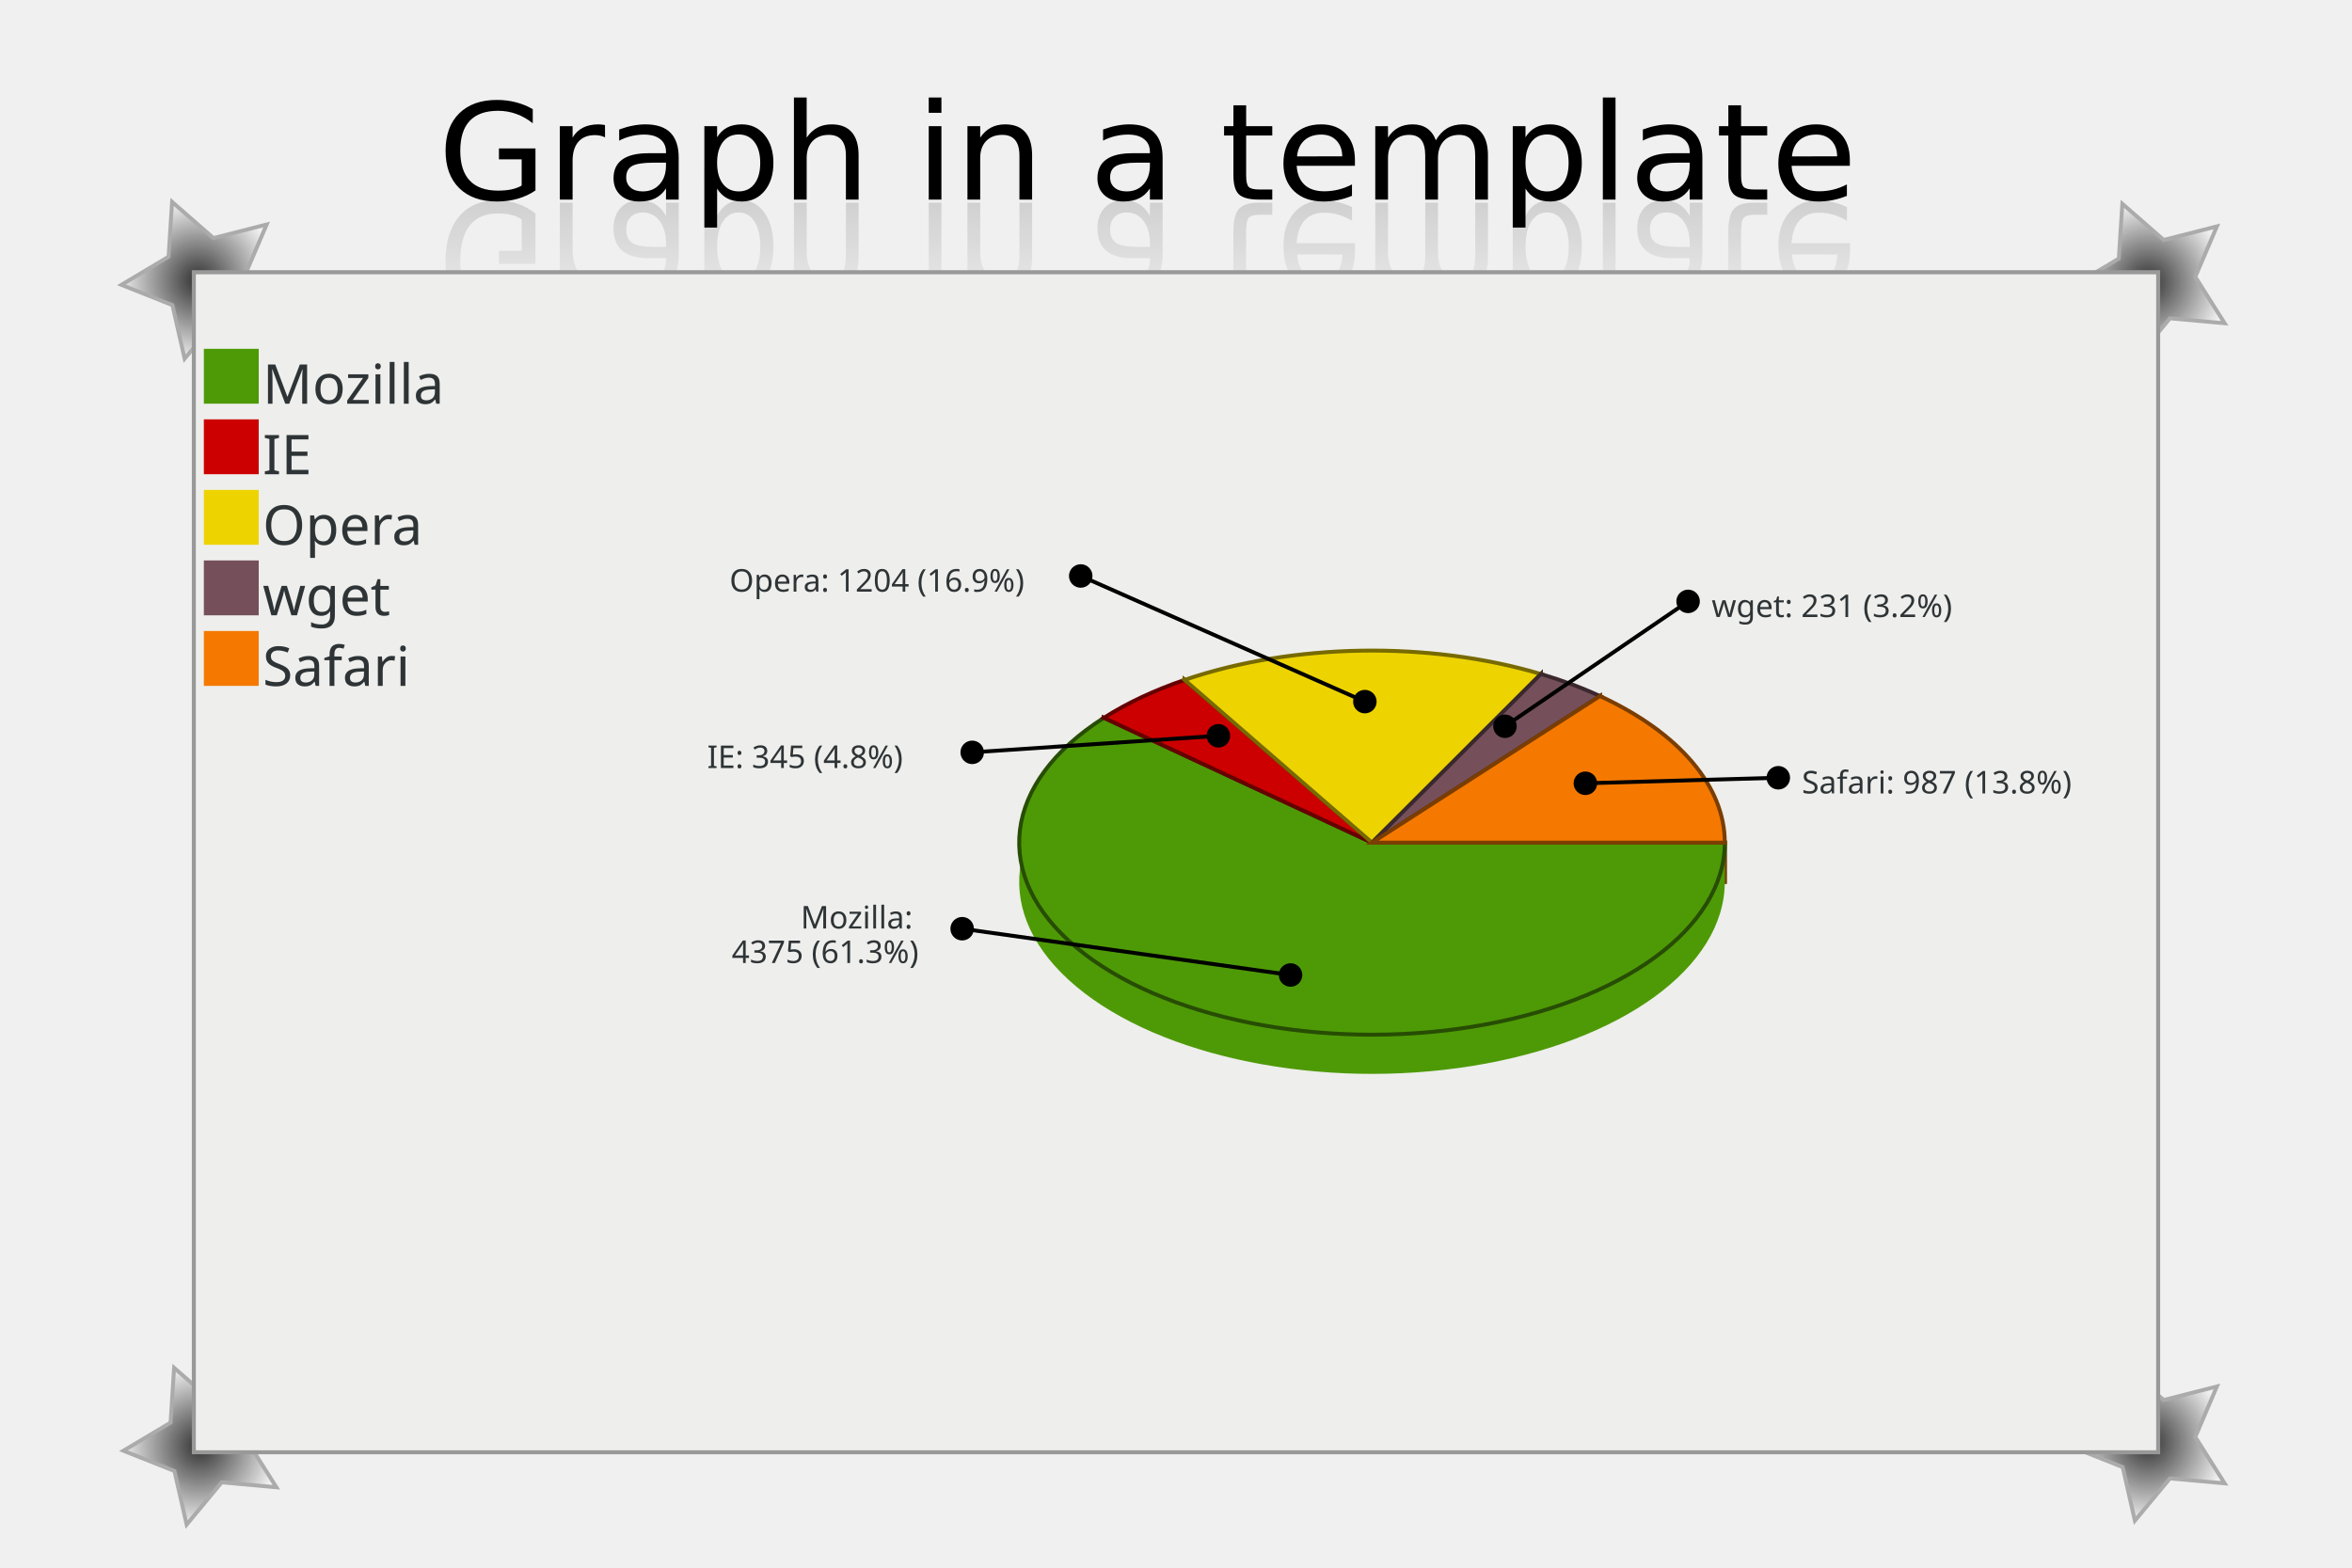
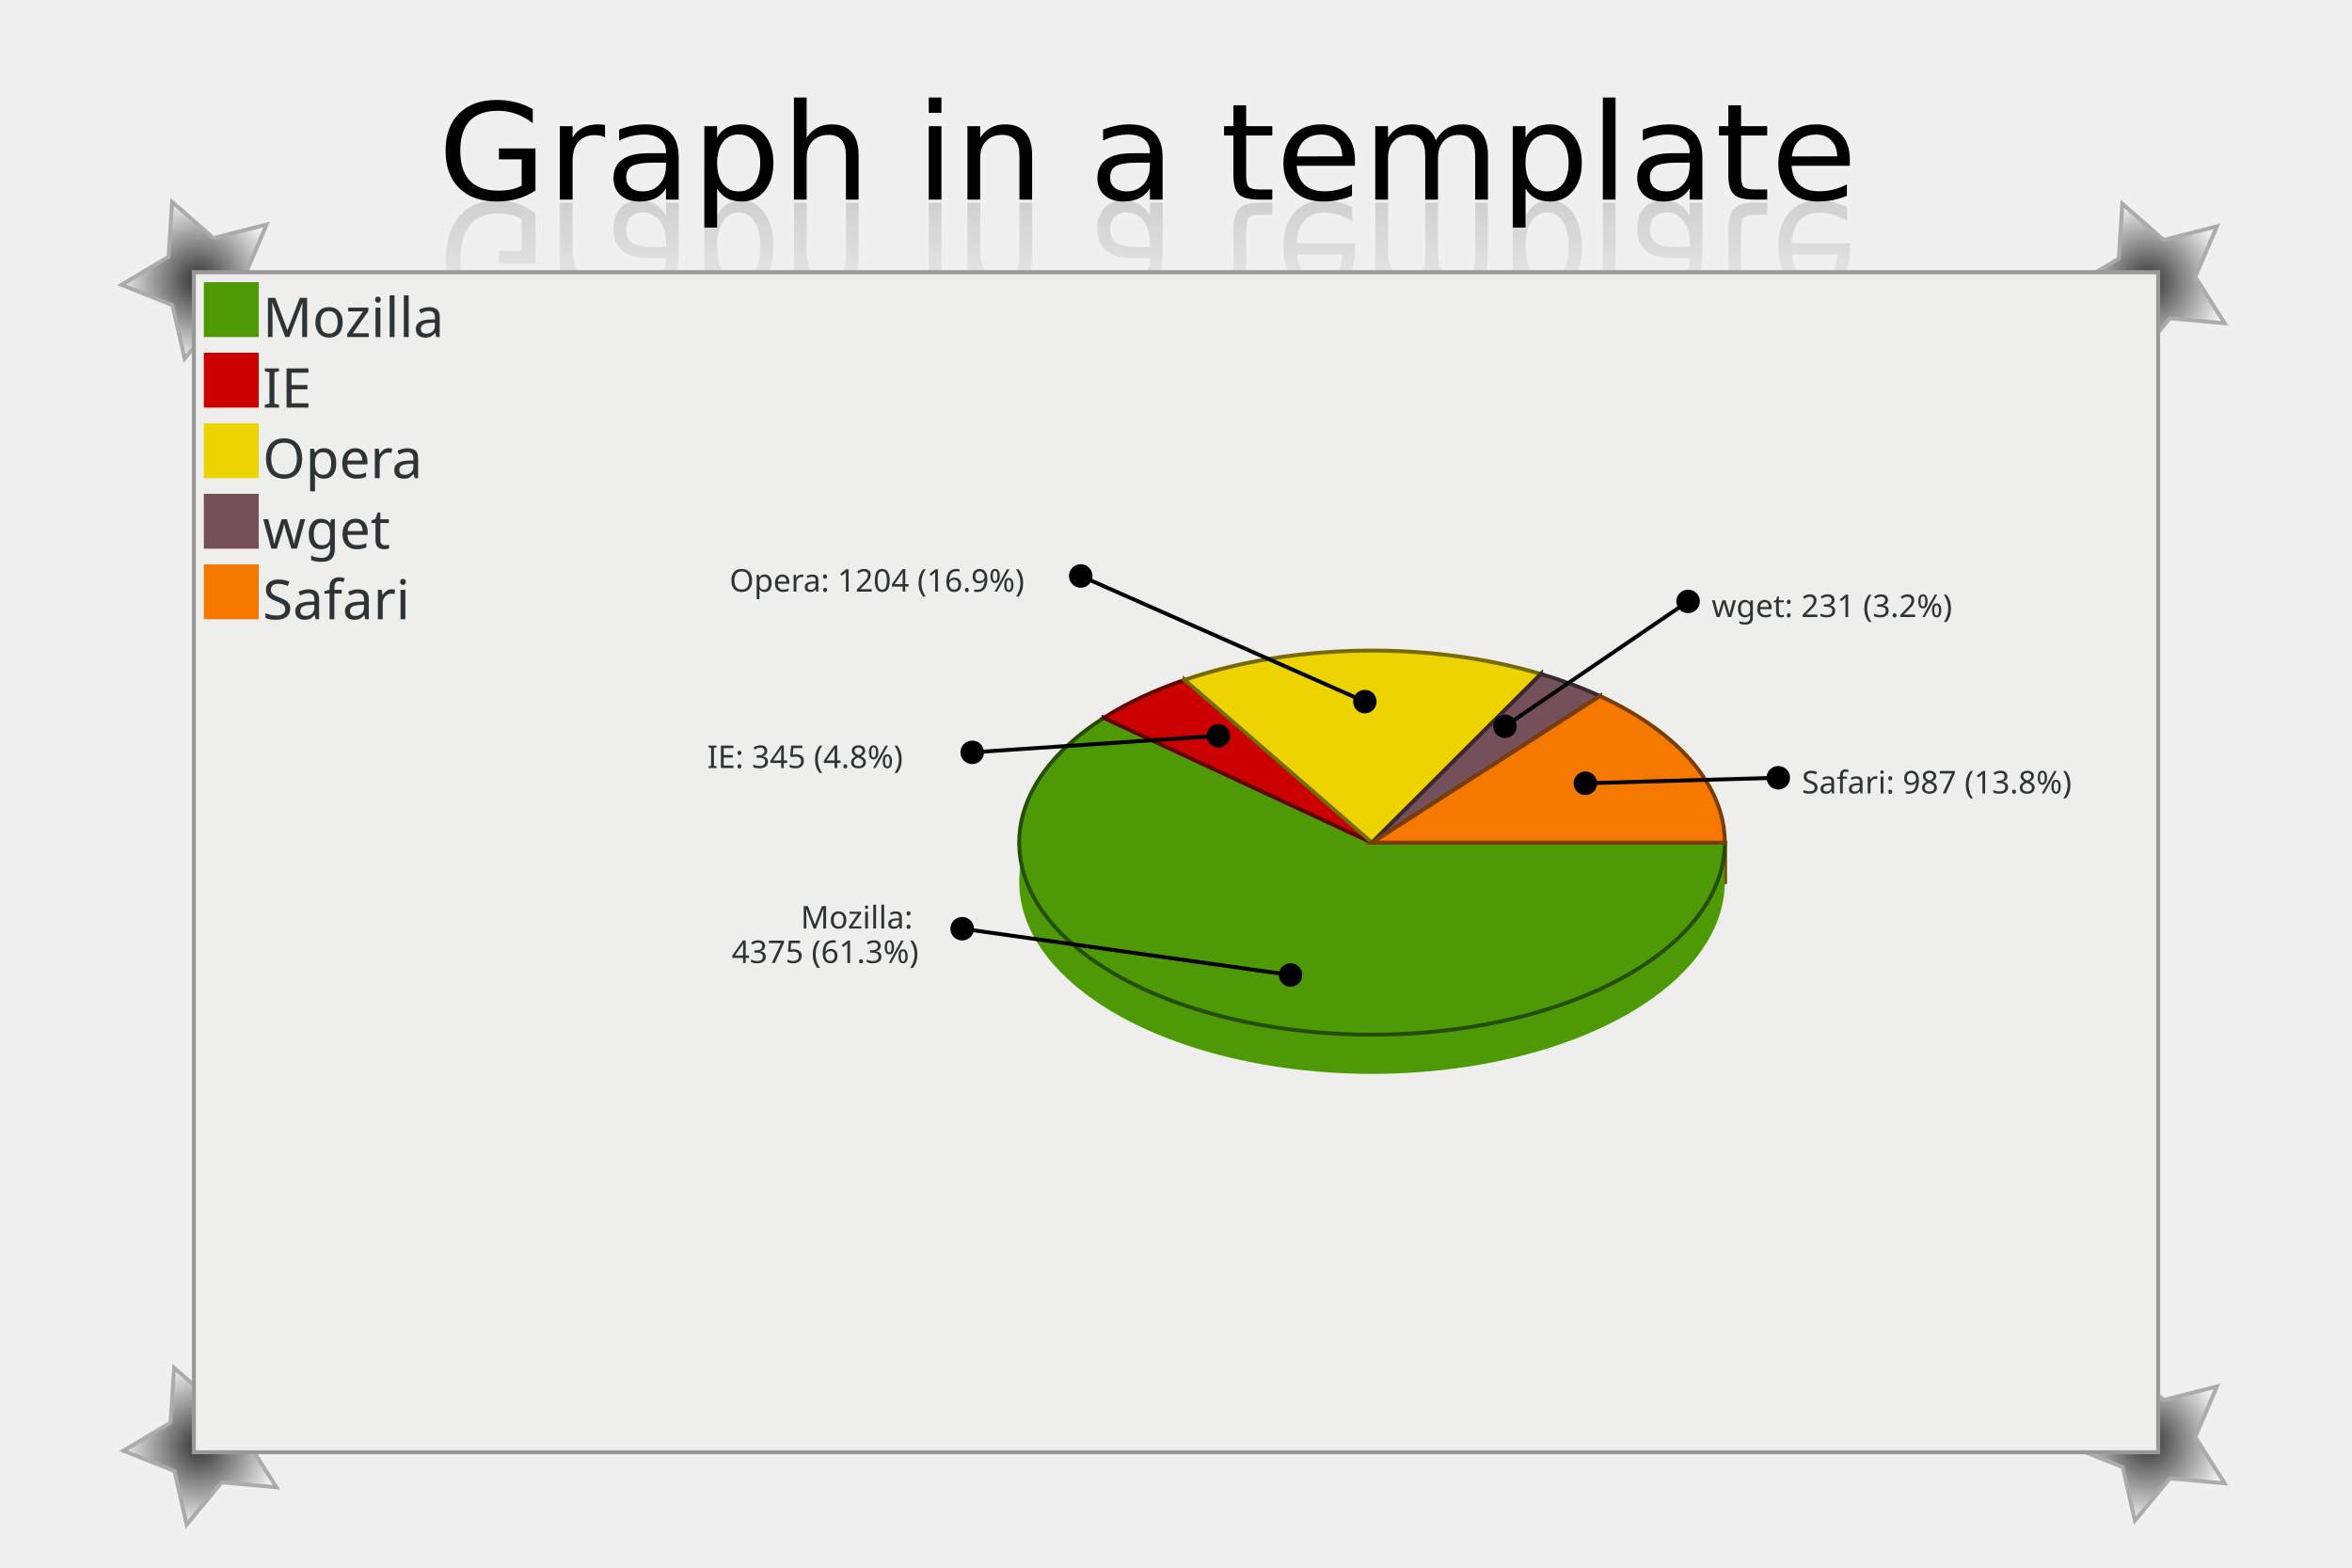
<svg xmlns="http://www.w3.org/2000/svg" xmlns:xlink="http://www.w3.org/1999/xlink" width="600" height="400" id="svg2" version="1.0">
  <defs id="defs4">
    <linearGradient id="linearGradient3675">
      <stop style="stop-color:black;stop-opacity:1;" offset="0" id="stop3677" />
      <stop style="stop-color:black;stop-opacity:0;" offset="1" id="stop3679" />
    </linearGradient>
    <linearGradient id="linearGradient2762">
      <stop style="stop-color:black;stop-opacity:1;" offset="0" id="stop2764" />
      <stop style="stop-color:black;stop-opacity:0;" offset="1" id="stop2766" />
    </linearGradient>
    <radialGradient xlink:href="#linearGradient2762" id="radialGradient2768" cx="34.486" cy="56.519" fx="34.486" fy="56.519" r="20.014" gradientTransform="matrix(1,0,0,1.024223,0,-1.369049)" gradientUnits="userSpaceOnUse" />
    <radialGradient xlink:href="#linearGradient2762" id="radialGradient2772" gradientUnits="userSpaceOnUse" gradientTransform="matrix(1,0,0,1.024223,0,-1.369049)" cx="34.486" cy="56.519" fx="34.486" fy="56.519" r="20.014" />
    <radialGradient xlink:href="#linearGradient2762" id="radialGradient2776" gradientUnits="userSpaceOnUse" gradientTransform="matrix(1,0,0,1.024223,0,-1.369049)" cx="34.486" cy="56.519" fx="34.486" fy="56.519" r="20.014" />
    <radialGradient xlink:href="#linearGradient2762" id="radialGradient2780" gradientUnits="userSpaceOnUse" gradientTransform="matrix(1,0,0,1.024223,0,-1.369049)" cx="34.486" cy="56.519" fx="34.486" fy="56.519" r="20.014" />
    <linearGradient xlink:href="#linearGradient3675" id="linearGradient3681" x1="288.773" y1="-51.406" x2="288.773" y2="-106.853" gradientUnits="userSpaceOnUse" gradientTransform="matrix(0.670753,0,0,0.670754,118.9625,-5.977359)" />
  </defs>
  <g id="layer1">
    <path style="opacity:0.791;fill:url(#radialGradient2768);fill-opacity:1;stroke:#999;stroke-opacity:1" id="path1874" d="M 54,67 L 40.048,65.74 L 31.101,76.518 L 27.988,62.86 L 14.972,57.681 L 27,50.5 L 27.903,36.521 L 38.45,45.741 L 52.024,42.28 L 46.514,55.16 L 54,67 z " transform="translate(16,15)" />
    <path style="opacity:0.791;fill:url(#radialGradient2772);fill-opacity:1;stroke:#999;stroke-opacity:1" id="path2770" d="M 54,67 L 40.048,65.74 L 31.101,76.518 L 27.988,62.86 L 14.972,57.681 L 27,50.5 L 27.903,36.521 L 38.45,45.741 L 52.024,42.28 L 46.514,55.16 L 54,67 z " transform="translate(513.514,15.48056)" />
    <path style="opacity:0.791;fill:url(#radialGradient2776);fill-opacity:1;stroke:#999;stroke-opacity:1" id="path2774" d="M 54,67 L 40.048,65.74 L 31.101,76.518 L 27.988,62.86 L 14.972,57.681 L 27,50.5 L 27.903,36.521 L 38.45,45.741 L 52.024,42.28 L 46.514,55.16 L 54,67 z " transform="translate(513.514,311.4806)" />
    <path style="opacity:0.791;fill:url(#radialGradient2780);fill-opacity:1;stroke:#999;stroke-opacity:1" id="path2778" d="M 54,67 L 40.048,65.74 L 31.101,76.518 L 27.988,62.86 L 14.972,57.681 L 27,50.5 L 27.903,36.521 L 38.45,45.741 L 52.024,42.28 L 46.514,55.16 L 54,67 z " transform="translate(16.514,312.4806)" />
    <text xml:space="preserve" style="font-size:35.13px;font-style:normal;font-weight:normal;fill:black;fill-opacity:1;stroke:none;stroke-width:1px;stroke-linecap:butt;stroke-linejoin:miter;stroke-opacity:1;font-family:Bitstream Vera Sans" x="108.945" y="52.192" id="text2782" transform="scale(1.024845,0.975757)">
      <tspan id="tspan2784" x="108.945" y="52.192">Graph in a template</tspan>
    </text>
    <text transform="scale(0.936858,-1.067397)" id="text2786" y="-48.452" x="119.177" style="font-size:38.43px;font-style:normal;font-weight:normal;opacity:0.169;fill:url(#linearGradient3681);fill-opacity:1;stroke:none;stroke-width:1px;stroke-linecap:butt;stroke-linejoin:miter;stroke-opacity:1;font-family:Bitstream Vera Sans" xml:space="preserve">
      <tspan y="-48.452" x="119.177" id="tspan2788" style="fill:url(#linearGradient3681);fill-opacity:1">Graph in a template</tspan>
    </text>
    <rect style="fill:white;fill-opacity:1;stroke:#999;stroke-width:1.12;stroke-opacity:1" id="rect1872" width="501" height="301" x="49.5" y="69.5" />
    <g id="graph_root_node">
      <path d=" M 50,370 L 50,70 L 550,70 L 550,370 L 50,370 z " style="fill: #eeeeec; fill-opacity: 1.00; stroke: none;" />
      <path d=" M 50,370 L 50,70 L 150,70 L 150,370 L 50,370 z " style="fill: #000000; fill-opacity: 0.00; stroke: none;" />
-       <path d=" M 52,103 L 52,89 L 66,89 L 66,103 L 52,103 z " style="fill: #4e9a06; fill-opacity: 1.00; stroke: none;" />
-       <path d=" M 52,121 L 52,107 L 66,107 L 66,121 L 52,121 z " style="fill: #cc0000; fill-opacity: 1.00; stroke: none;" />
-       <path d=" M 52,139 L 52,125 L 66,125 L 66,139 L 52,139 z " style="fill: #edd400; fill-opacity: 1.00; stroke: none;" />
-       <path d=" M 52,157 L 52,143 L 66,143 L 66,157 L 52,157 z " style="fill: #75505b; fill-opacity: 1.00; stroke: none;" />
-       <path d=" M 52,175 L 52,161 L 66,161 L 66,175 L 52,175 z " style="fill: #f57900; fill-opacity: 1.00; stroke: none;" />
+       <path d=" M 52,86 L 52,72 L 66,72 L 66,86 L 52,86 z " style="fill: #4e9a06; fill-opacity: 1.00; stroke: none;" />
+       <path d=" M 52,104 L 52,90 L 66,90 L 66,104 L 52,104 z " style="fill: #cc0000; fill-opacity: 1.00; stroke: none;" />
+       <path d=" M 52,122 L 52,108 L 66,108 L 66,122 L 52,122 z " style="fill: #edd400; fill-opacity: 1.00; stroke: none;" />
+       <path d=" M 52,140 L 52,126 L 66,126 L 66,140 L 52,140 z " style="fill: #75505b; fill-opacity: 1.00; stroke: none;" />
+       <path d=" M 52,158 L 52,144 L 66,144 L 66,158 L 52,158 z " style="fill: #f57900; fill-opacity: 1.00; stroke: none;" />
      <path d="   M 393.09,181.98                                              A 90.00,49 0 0,0 302.20,183.48                                              L 302.20,173.48                                              A 90.00,49 0 0,1 393.09,171.98 z" style="fill: #edd400; fill-opacity: 1.00; stroke: none;" />
      <path d="   M 408.15,187.60                                              A 90.00,49 0 0,0 393.09,181.98                                              L 393.09,171.98                                              A 90.00,49 0 0,1 408.15,177.60 z" style="fill: #75505b; fill-opacity: 1.00; stroke: none;" />
      <path d="   M 302.20,183.48                                              A 90.00,49 0 0,0 281.59,193.16                                              L 281.59,183.16                                              A 90.00,49 0 0,1 302.20,173.48 z" style="fill: #cc0000; fill-opacity: 1.00; stroke: none;" />
      <path d="   M 440.00,225.00                                              A 90.00,49 0 0,0 408.15,187.60                                              L 408.15,177.60                                              A 90.00,49 0 0,1 440.00,215.00 z" style="fill: #f57900; fill-opacity: 1.00; stroke: none;" />
      <path d=" M 393.09,171.981 L 350,215 L 350,225 L 393.09,181.981 L 393.09,171.981 z " style="fill: #edd400; fill-opacity: 1.00; stroke: none;" />
      <path d=" M 393.09,171.981 L 350,215 L 350,225 L 393.09,181.981 L 393.09,171.981 z " style="fill: none; stroke: #776a00; stroke-width: 1; stroke-opacity: 1.00; stroke-linecap: round;" />
      <path d=" M 393.09,171.981 L 350,215 L 350,225 L 393.09,181.981 L 393.09,171.981 z " style="fill: #75505b; fill-opacity: 1.00; stroke: none;" />
      <path d=" M 393.09,171.981 L 350,215 L 350,225 L 393.09,181.981 L 393.09,171.981 z " style="fill: none; stroke: #3b282e; stroke-width: 1; stroke-opacity: 1.00; stroke-linecap: round;" />
      <path d=" M 302.196,173.483 L 350,215 L 350,225 L 302.196,183.483 L 302.196,173.483 z " style="fill: #cc0000; fill-opacity: 1.00; stroke: none;" />
      <path d=" M 302.196,173.483 L 350,215 L 350,225 L 302.196,183.483 L 302.196,173.483 z " style="fill: none; stroke: #660000; stroke-width: 1; stroke-opacity: 1.00; stroke-linecap: round;" />
      <path d=" M 302.196,173.483 L 350,215 L 350,225 L 302.196,183.483 L 302.196,173.483 z " style="fill: #edd400; fill-opacity: 1.00; stroke: none;" />
      <path d=" M 302.196,173.483 L 350,215 L 350,225 L 302.196,183.483 L 302.196,173.483 z " style="fill: none; stroke: #776a00; stroke-width: 1; stroke-opacity: 1.00; stroke-linecap: round;" />
      <path d=" M 408.15,177.601 L 350,215 L 350,225 L 408.15,187.601 L 408.15,177.601 z " style="fill: #75505b; fill-opacity: 1.00; stroke: none;" />
      <path d=" M 408.15,177.601 L 350,215 L 350,225 L 408.15,187.601 L 408.15,177.601 z " style="fill: none; stroke: #3b282e; stroke-width: 1; stroke-opacity: 1.00; stroke-linecap: round;" />
      <path d=" M 408.15,177.601 L 350,215 L 350,225 L 408.15,187.601 L 408.15,177.601 z " style="fill: #f57900; fill-opacity: 1.00; stroke: none;" />
      <path d=" M 408.15,177.601 L 350,215 L 350,225 L 408.15,187.601 L 408.15,177.601 z " style="fill: none; stroke: #7b3d00; stroke-width: 1; stroke-opacity: 1.00; stroke-linecap: round;" />
      <path d=" M 281.591,183.16 L 350,215 L 350,225 L 281.591,193.16 L 281.591,183.16 z " style="fill: #4e9a06; fill-opacity: 1.00; stroke: none;" />
      <path d=" M 281.591,183.16 L 350,215 L 350,225 L 281.591,193.16 L 281.591,183.16 z " style="fill: none; stroke: #274d03; stroke-width: 1; stroke-opacity: 1.00; stroke-linecap: round;" />
      <path d=" M 281.591,183.16 L 350,215 L 350,225 L 281.591,193.16 L 281.591,183.16 z " style="fill: #cc0000; fill-opacity: 1.00; stroke: none;" />
      <path d=" M 281.591,183.16 L 350,215 L 350,225 L 281.591,193.16 L 281.591,183.16 z " style="fill: none; stroke: #660000; stroke-width: 1; stroke-opacity: 1.00; stroke-linecap: round;" />
      <path d=" M 440,215 L 350,215 L 350,225 L 440,225 L 440,215 z " style="fill: #4e9a06; fill-opacity: 1.00; stroke: none;" />
      <path d=" M 440,215 L 350,215 L 350,225 L 440,225 L 440,215 z " style="fill: none; stroke: #274d03; stroke-width: 1; stroke-opacity: 1.00; stroke-linecap: round;" />
      <path d=" M 440,215 L 350,215 L 350,225 L 440,225 L 440,215 z " style="fill: #f57900; fill-opacity: 1.00; stroke: none;" />
      <path d=" M 440,215 L 350,215 L 350,225 L 440,225 L 440,215 z " style="fill: none; stroke: #7b3d00; stroke-width: 1; stroke-opacity: 1.00; stroke-linecap: round;" />
      <path d="   M 281.59,193.16                                              A 90.00,49 0 1,0 440.00,225.00                                              L 440.00,215.00                                              A 90.00,49 0 1,1 281.59,183.16 z" style="fill: #4e9a06; fill-opacity: 1.00; stroke: none;" />
      <path d="M 350.00,215.00 L 440.00,215.00 A 90.00,49 0 1,1 281.59,183.16 z" style="fill: #4e9a06; fill-opacity: 1.00; stroke: none;" />
      <path d="M 350.00,215.00 L 440.00,215.00 A 90.00,49 0 1,1 281.59,183.16 z" style="fill: none; stroke: #274d03; stroke-width: 1; stroke-opacity: 1.00; stroke-linecap: round;" />
      <path d="M 350.00,215.00 L 281.59,183.16 A 90.00,49 0 0,1 302.20,173.48 z" style="fill: #cc0000; fill-opacity: 1.00; stroke: none;" />
      <path d="M 350.00,215.00 L 281.59,183.16 A 90.00,49 0 0,1 302.20,173.48 z" style="fill: none; stroke: #660000; stroke-width: 1; stroke-opacity: 1.00; stroke-linecap: round;" />
      <path d="M 350.00,215.00 L 302.20,173.48 A 90.00,49 0 0,1 393.09,171.98 z" style="fill: #edd400; fill-opacity: 1.00; stroke: none;" />
      <path d="M 350.00,215.00 L 302.20,173.48 A 90.00,49 0 0,1 393.09,171.98 z" style="fill: none; stroke: #776a00; stroke-width: 1; stroke-opacity: 1.00; stroke-linecap: round;" />
      <path d="M 350.00,215.00 L 393.09,171.98 A 90.00,49 0 0,1 408.15,177.60 z" style="fill: #75505b; fill-opacity: 1.00; stroke: none;" />
      <path d="M 350.00,215.00 L 393.09,171.98 A 90.00,49 0 0,1 408.15,177.60 z" style="fill: none; stroke: #3b282e; stroke-width: 1; stroke-opacity: 1.00; stroke-linecap: round;" />
      <path d="M 350.00,215.00 L 408.15,177.60 A 90.00,49 0 0,1 440.00,215.00 z" style="fill: #f57900; fill-opacity: 1.00; stroke: none;" />
      <path d="M 350.00,215.00 L 408.15,177.60 A 90.00,49 0 0,1 440.00,215.00 z" style="fill: none; stroke: #7b3d00; stroke-width: 1; stroke-opacity: 1.00; stroke-linecap: round;" />
      <path d=" M 348.179,179.017 L 275.695,146.963" style="fill: none; stroke: #000000; stroke-width: 1; stroke-opacity: 1.00; stroke-linecap: round;" />
      <ellipse cx="348.179" cy="179.017" rx="3" ry="3" style="fill: #000000; fill-opacity: 1.00; stroke: none;" />
      <ellipse cx="275.695" cy="146.963" rx="3" ry="3" style="fill: #000000; fill-opacity: 1.00; stroke: none;" />
      <path d=" M 310.812,187.739 L 248.011,191.963" style="fill: none; stroke: #000000; stroke-width: 1; stroke-opacity: 1.00; stroke-linecap: round;" />
      <ellipse cx="310.812" cy="187.739" rx="3" ry="3" style="fill: #000000; fill-opacity: 1.00; stroke: none;" />
      <ellipse cx="248.011" cy="191.963" rx="3" ry="3" style="fill: #000000; fill-opacity: 1.00; stroke: none;" />
      <path d=" M 329.22,248.772 L 245.449,236.963" style="fill: none; stroke: #000000; stroke-width: 1; stroke-opacity: 1.00; stroke-linecap: round;" />
      <ellipse cx="329.22" cy="248.772" rx="3" ry="3" style="fill: #000000; fill-opacity: 1.00; stroke: none;" />
      <ellipse cx="245.449" cy="236.963" rx="3" ry="3" style="fill: #000000; fill-opacity: 1.00; stroke: none;" />
      <path d=" M 383.922,185.306 L 430.636,153.446" style="fill: none; stroke: #000000; stroke-width: 1; stroke-opacity: 1.00; stroke-linecap: round;" />
      <ellipse cx="383.922" cy="185.306" rx="3" ry="3" style="fill: #000000; fill-opacity: 1.00; stroke: none;" />
      <ellipse cx="430.636" cy="153.446" rx="3" ry="3" style="fill: #000000; fill-opacity: 1.00; stroke: none;" />
      <path d=" M 404.433,199.857 L 453.649,198.446" style="fill: none; stroke: #000000; stroke-width: 1; stroke-opacity: 1.00; stroke-linecap: round;" />
      <ellipse cx="404.433" cy="199.857" rx="3" ry="3" style="fill: #000000; fill-opacity: 1.00; stroke: none;" />
      <ellipse cx="453.65" cy="198.446" rx="3" ry="3" style="fill: #000000; fill-opacity: 1.00; stroke: none;" />
-       <text x="100" text-length="0px" y="86" style="font-size: 14px; font-family: sans-serif; fill: #2e3436; fill-opacity: 1.00; stroke: none;" />
-       <text x="67" text-length="53.9px" y="103" style="font-size: 14px; font-family: sans-serif; fill: #2e3436; fill-opacity: 1.00; stroke: none;">Mozilla</text>
-       <text x="67" text-length="15.4px" y="121" style="font-size: 14px; font-family: sans-serif; fill: #2e3436; fill-opacity: 1.00; stroke: none;">IE</text>
-       <text x="67" text-length="38.5px" y="139" style="font-size: 14px; font-family: sans-serif; fill: #2e3436; fill-opacity: 1.00; stroke: none;">Opera</text>
-       <text x="67" text-length="30.8px" y="157" style="font-size: 14px; font-family: sans-serif; fill: #2e3436; fill-opacity: 1.00; stroke: none;">wget</text>
-       <text x="67" text-length="46.2px" y="175" style="font-size: 14px; font-family: sans-serif; fill: #2e3436; fill-opacity: 1.00; stroke: none;">Safari</text>
+       <text x="67" text-length="53.9px" y="86" style="font-size: 14px; font-family: sans-serif; fill: #2e3436; fill-opacity: 1.00; stroke: none;">Mozilla</text>
+       <text x="67" text-length="15.4px" y="104" style="font-size: 14px; font-family: sans-serif; fill: #2e3436; fill-opacity: 1.00; stroke: none;">IE</text>
+       <text x="67" text-length="38.5px" y="122" style="font-size: 14px; font-family: sans-serif; fill: #2e3436; fill-opacity: 1.00; stroke: none;">Opera</text>
+       <text x="67" text-length="30.8px" y="140" style="font-size: 14px; font-family: sans-serif; fill: #2e3436; fill-opacity: 1.00; stroke: none;">wget</text>
+       <text x="67" text-length="46.2px" y="158" style="font-size: 14px; font-family: sans-serif; fill: #2e3436; fill-opacity: 1.00; stroke: none;">Safari</text>
      <text x="186.095" text-length="83.6px" y="150.963" style="font-size: 8px; font-family: sans-serif; fill: #2e3436; fill-opacity: 1.00; stroke: none;">Opera: 1204 (16.9%)</text>
      <text x="180.411" text-length="61.6px" y="195.963" style="font-size: 8px; font-family: sans-serif; fill: #2e3436; fill-opacity: 1.00; stroke: none;">IE: 345 (4.8%)</text>
      <text x="204.249" text-length="35.2px" y="236.913" style="font-size: 8px; font-family: sans-serif; fill: #2e3436; fill-opacity: 1.00; stroke: none;">Mozilla:</text>
      <text x="186.649" text-length="52.8px" y="245.713" style="font-size: 8px; font-family: sans-serif; fill: #2e3436; fill-opacity: 1.00; stroke: none;">4375 (61.3%)</text>
      <text x="436.636" text-length="70.4px" y="157.446" style="font-size: 8px; font-family: sans-serif; fill: #2e3436; fill-opacity: 1.00; stroke: none;">wget: 231 (3.2%)</text>
      <text x="459.65" text-length="83.6px" y="202.446" style="font-size: 8px; font-family: sans-serif; fill: #2e3436; fill-opacity: 1.00; stroke: none;">Safari: 987 (13.8%)</text>
    </g>
  </g>
</svg>
